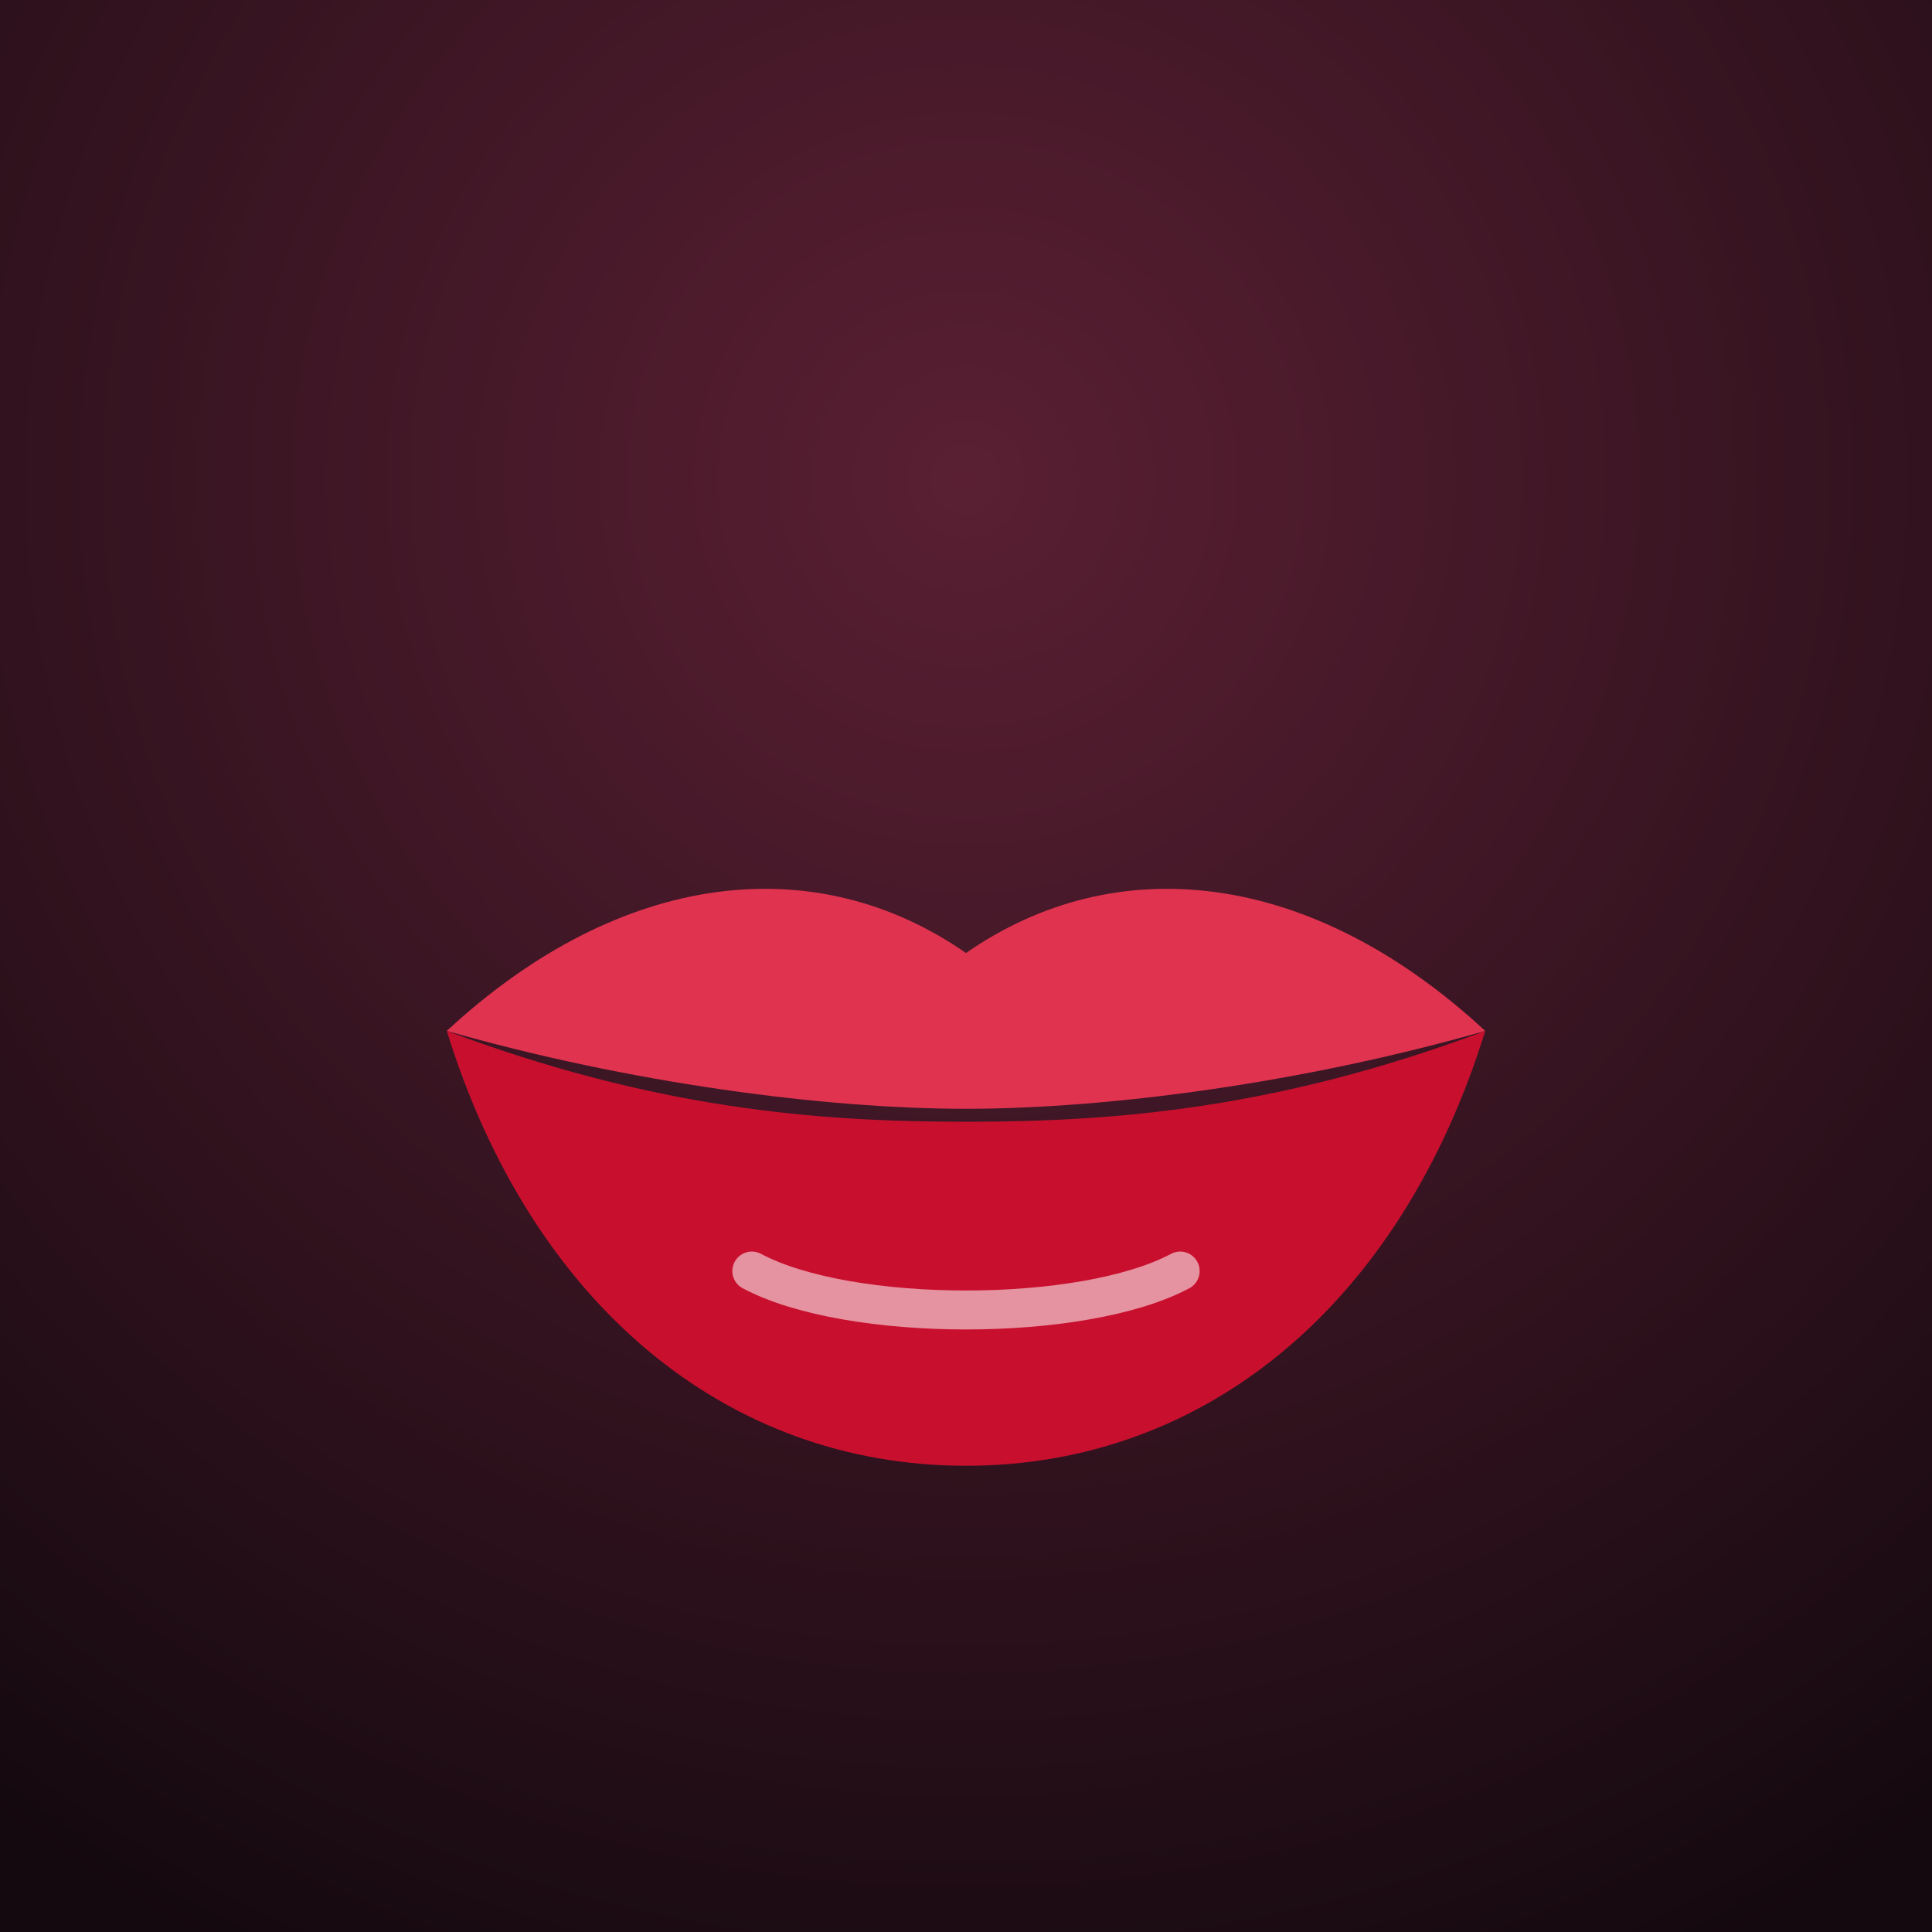
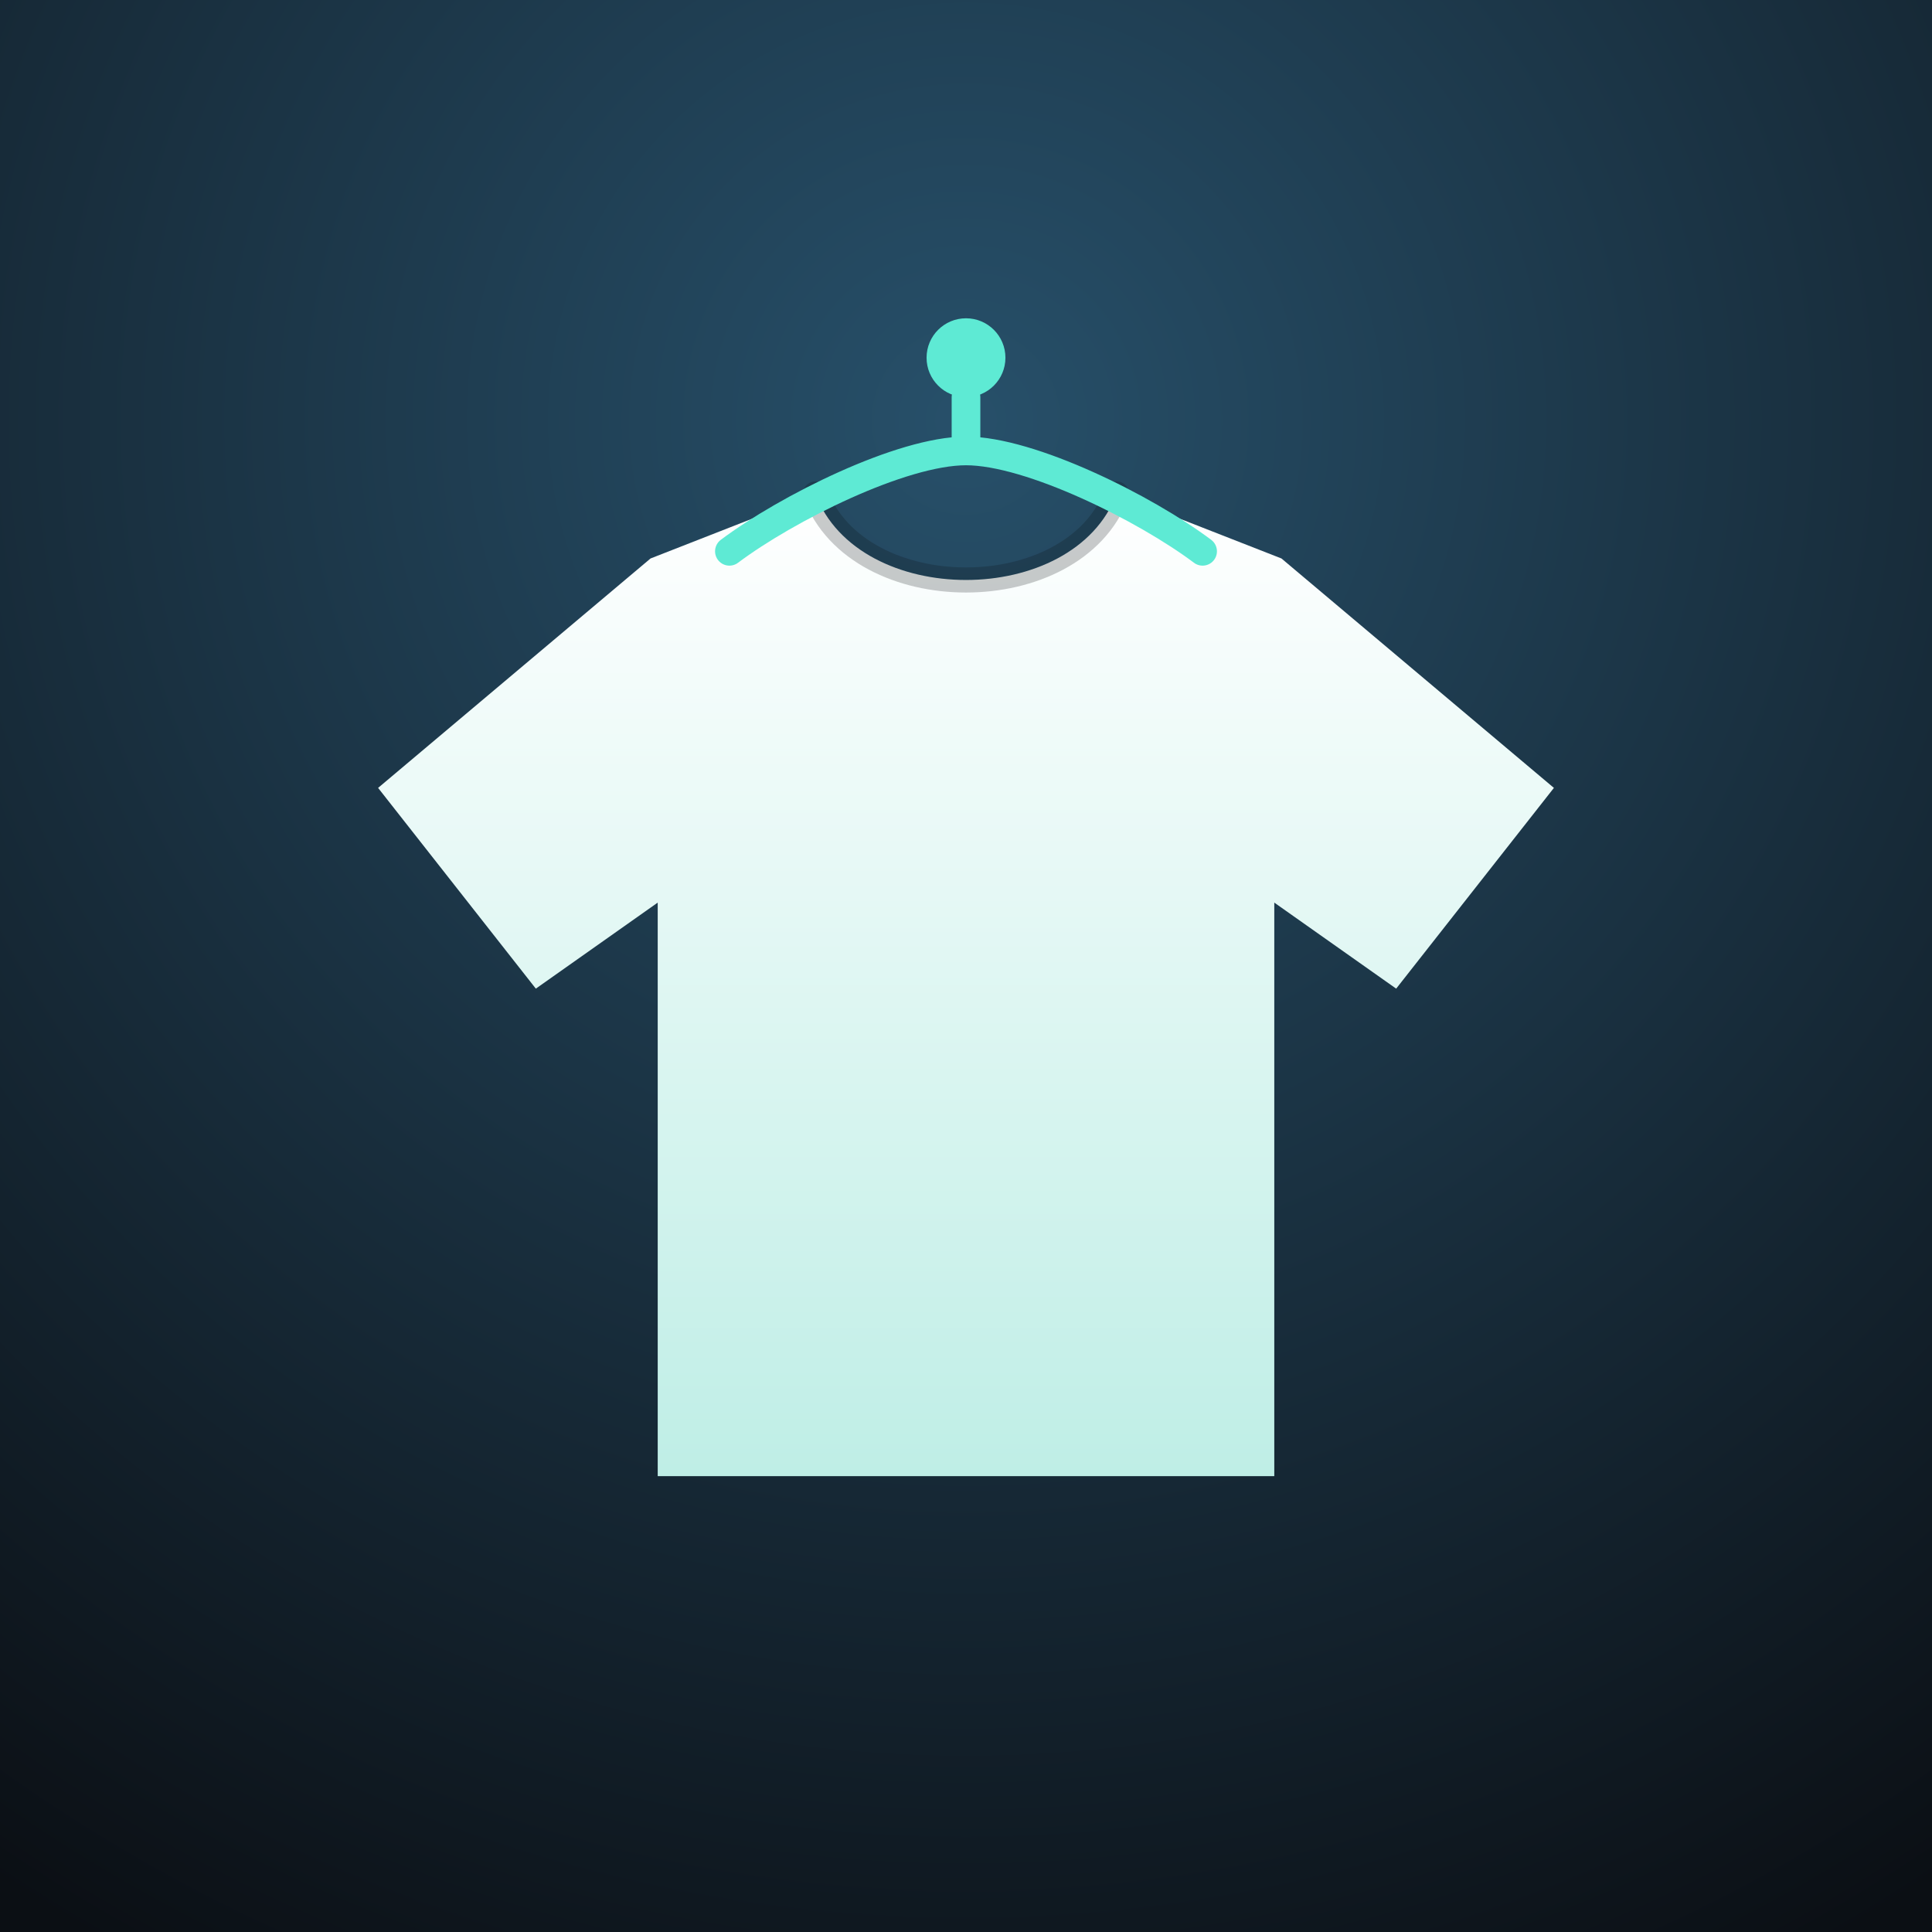
<svg xmlns="http://www.w3.org/2000/svg" viewBox="0 0 512 512">
  <defs>
-     <radialGradient id="bg" cx="50%" cy="25%" r="85%">
-       <stop offset="0" stop-color="#5a1f33" />
-       <stop offset="1" stop-color="#14090f" />
+     <radialGradient id="bg" cx="50%" cy="22%" r="90%">
+       <stop offset="0" stop-color="#27506a" />
+       <stop offset="1" stop-color="#0b0f14" />
    </radialGradient>
+     <linearGradient id="shirt" x1="0" y1="0" x2="0" y2="1">
+       <stop offset="0" stop-color="#ffffff" />
+       <stop offset="1" stop-color="#bfeee6" />
+     </linearGradient>
  </defs>
  <rect width="512" height="512" fill="url(#bg)" />
-   <g transform="translate(256 256) scale(.86) translate(-256 -256)">
-     <path d="M96 276C150 226 210 220 256 252C302 220 362 226 416 276C360 292 300 300 256 300C212 300 152 292 96 276Z" fill="#e0334f" />
-     <path d="M96 276C160 300 210 304 256 304C302 304 352 300 416 276C390 360 330 410 256 410C182 410 122 360 96 276Z" fill="#c8102e" />
-     <path d="M190 350C220 366 292 366 322 350" stroke="#fff" stroke-opacity=".55" stroke-width="12" stroke-linecap="round" fill="none" />
+   <g transform="translate(256 262) scale(.95) translate(-256 -262)">
+     <path d="M168 142 L214 124 C226 156 286 156 298 124 L344 142 L420 206 L376 262 L342 238 L342 398 L170 398 L170 238 L136 262 L92 206 Z" fill="url(#shirt)" />
+     <path d="M214 124 C226 156 286 156 298 124" fill="none" stroke="#0b0f14" stroke-opacity=".22" stroke-width="7" stroke-linecap="round" />
+     <circle cx="256" cy="86" r="11" fill="#5eead4" />
+     <path d="M256 97 L256 112 M256 112 C238 112 206 128 190 140 M256 112 C274 112 306 128 322 140" fill="none" stroke="#5eead4" stroke-width="8" stroke-linecap="round" stroke-linejoin="round" />
  </g>
</svg>
